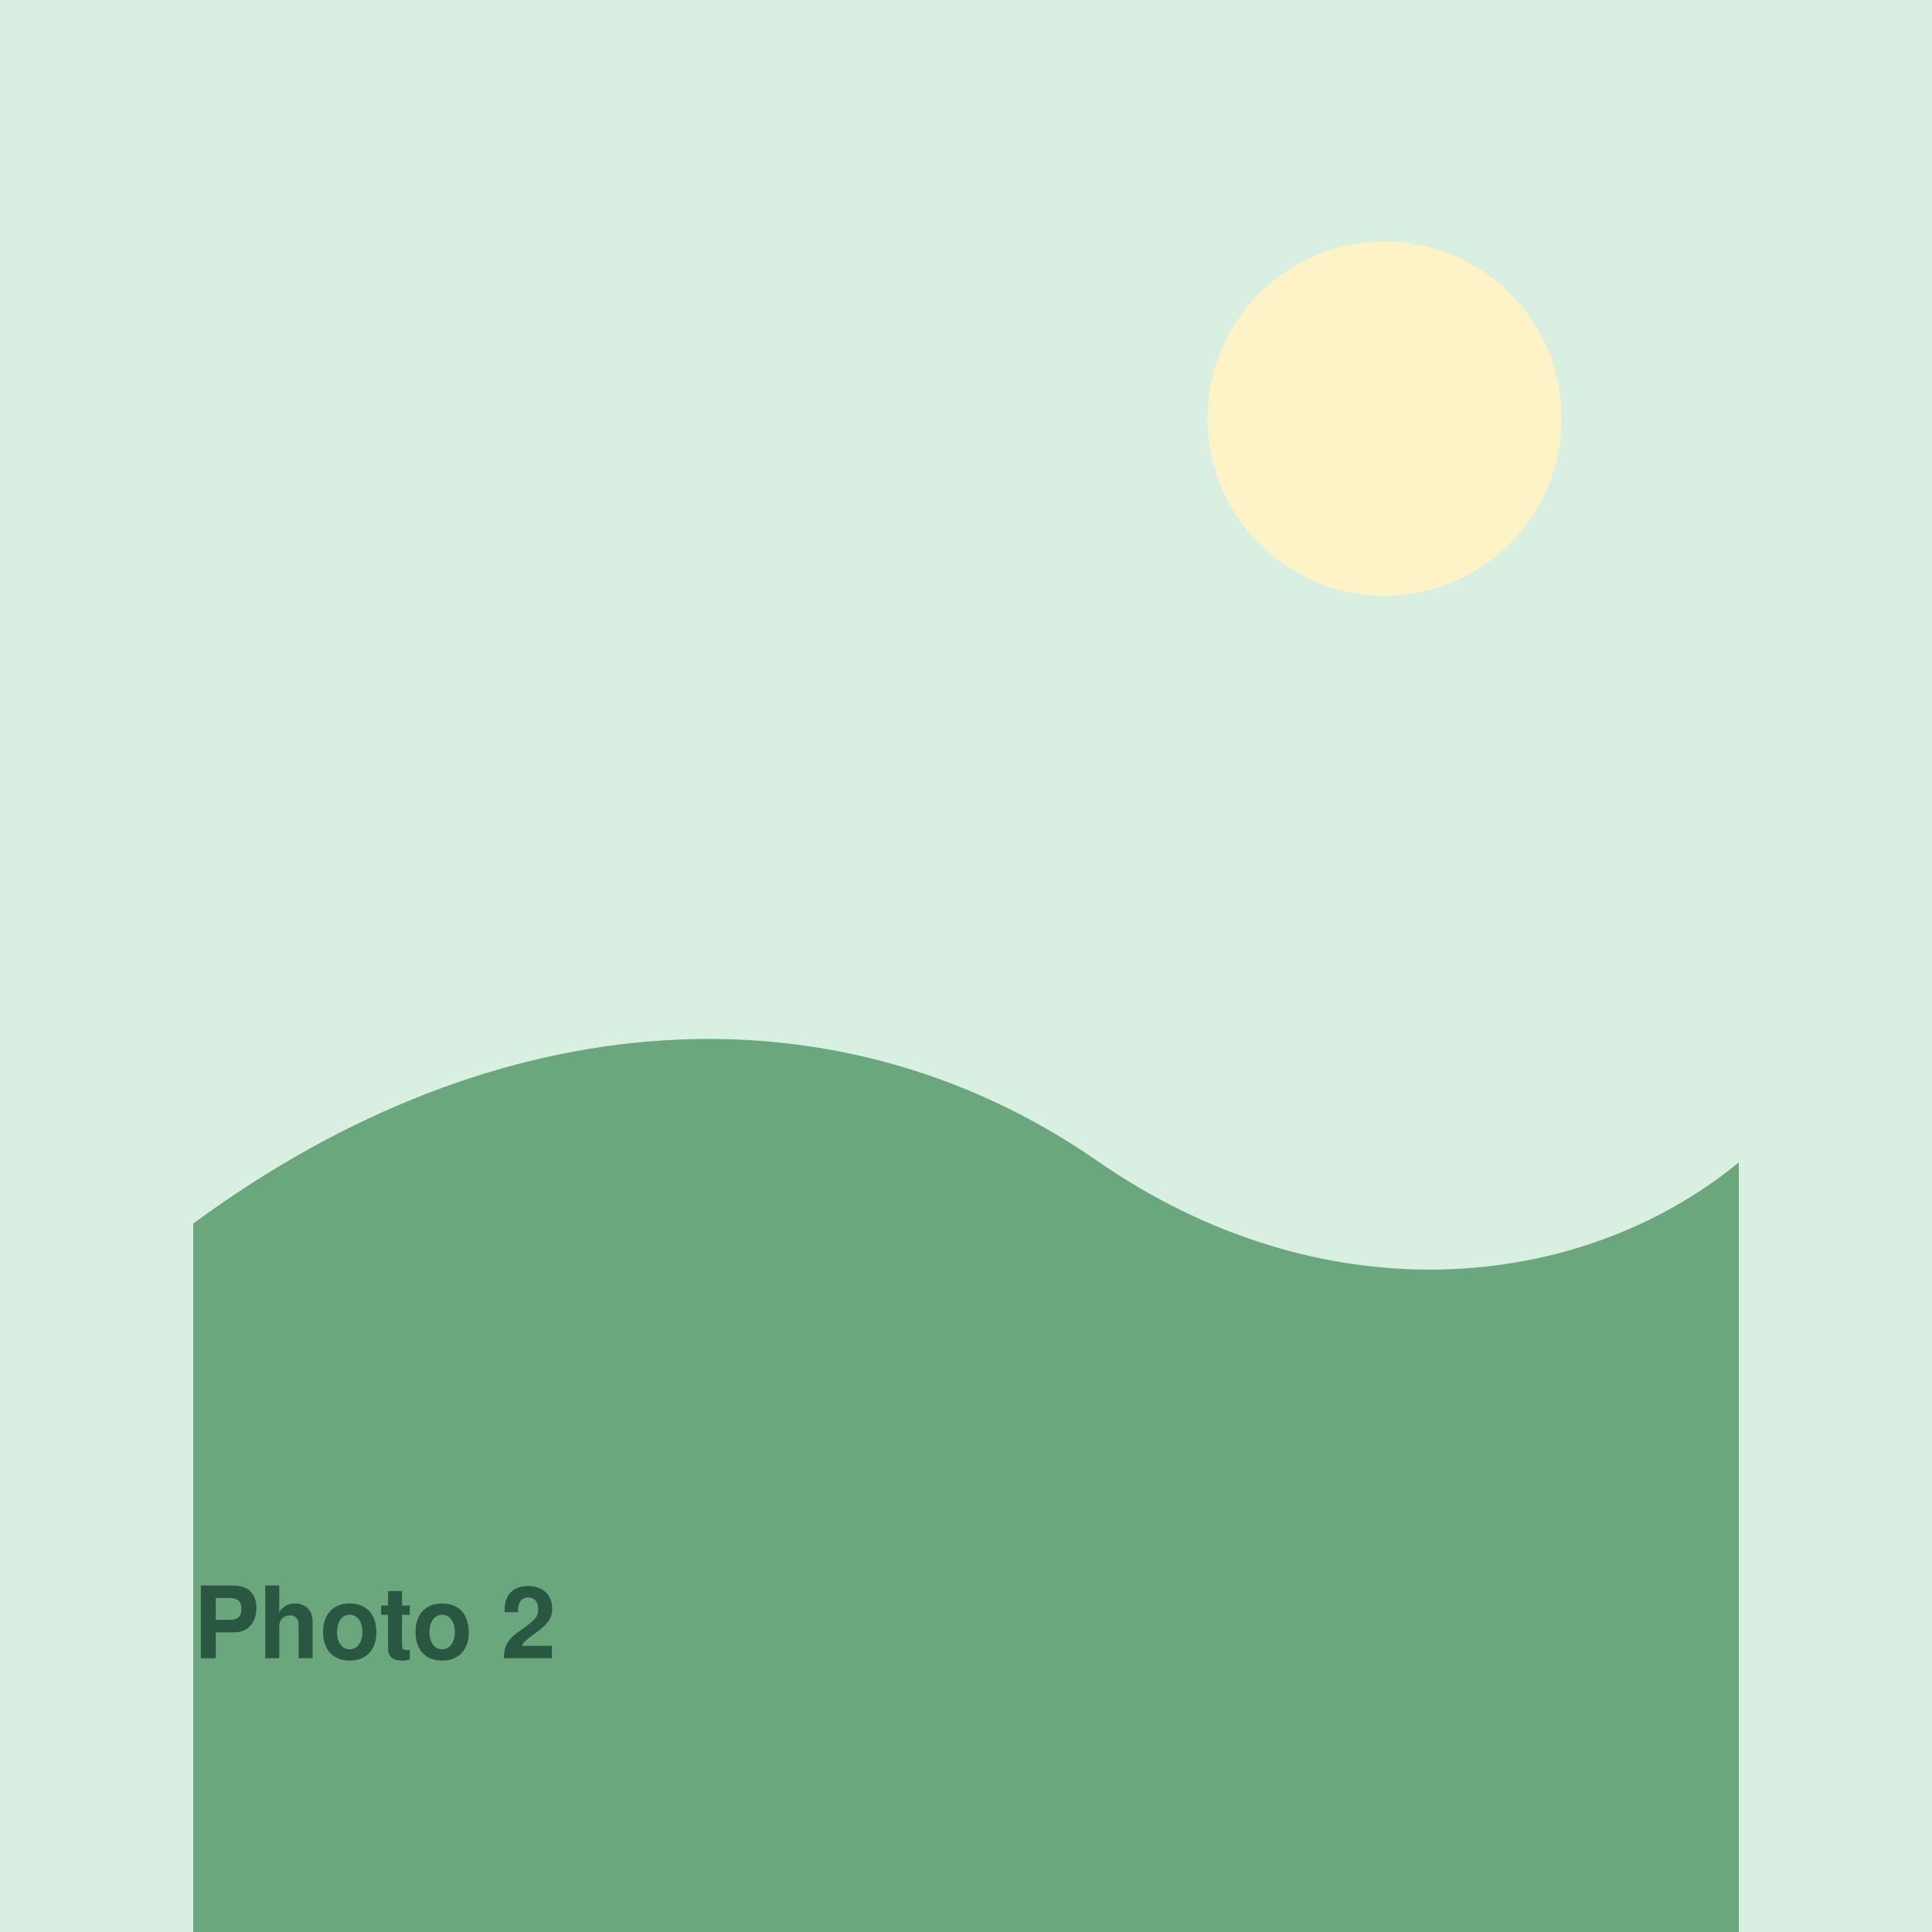
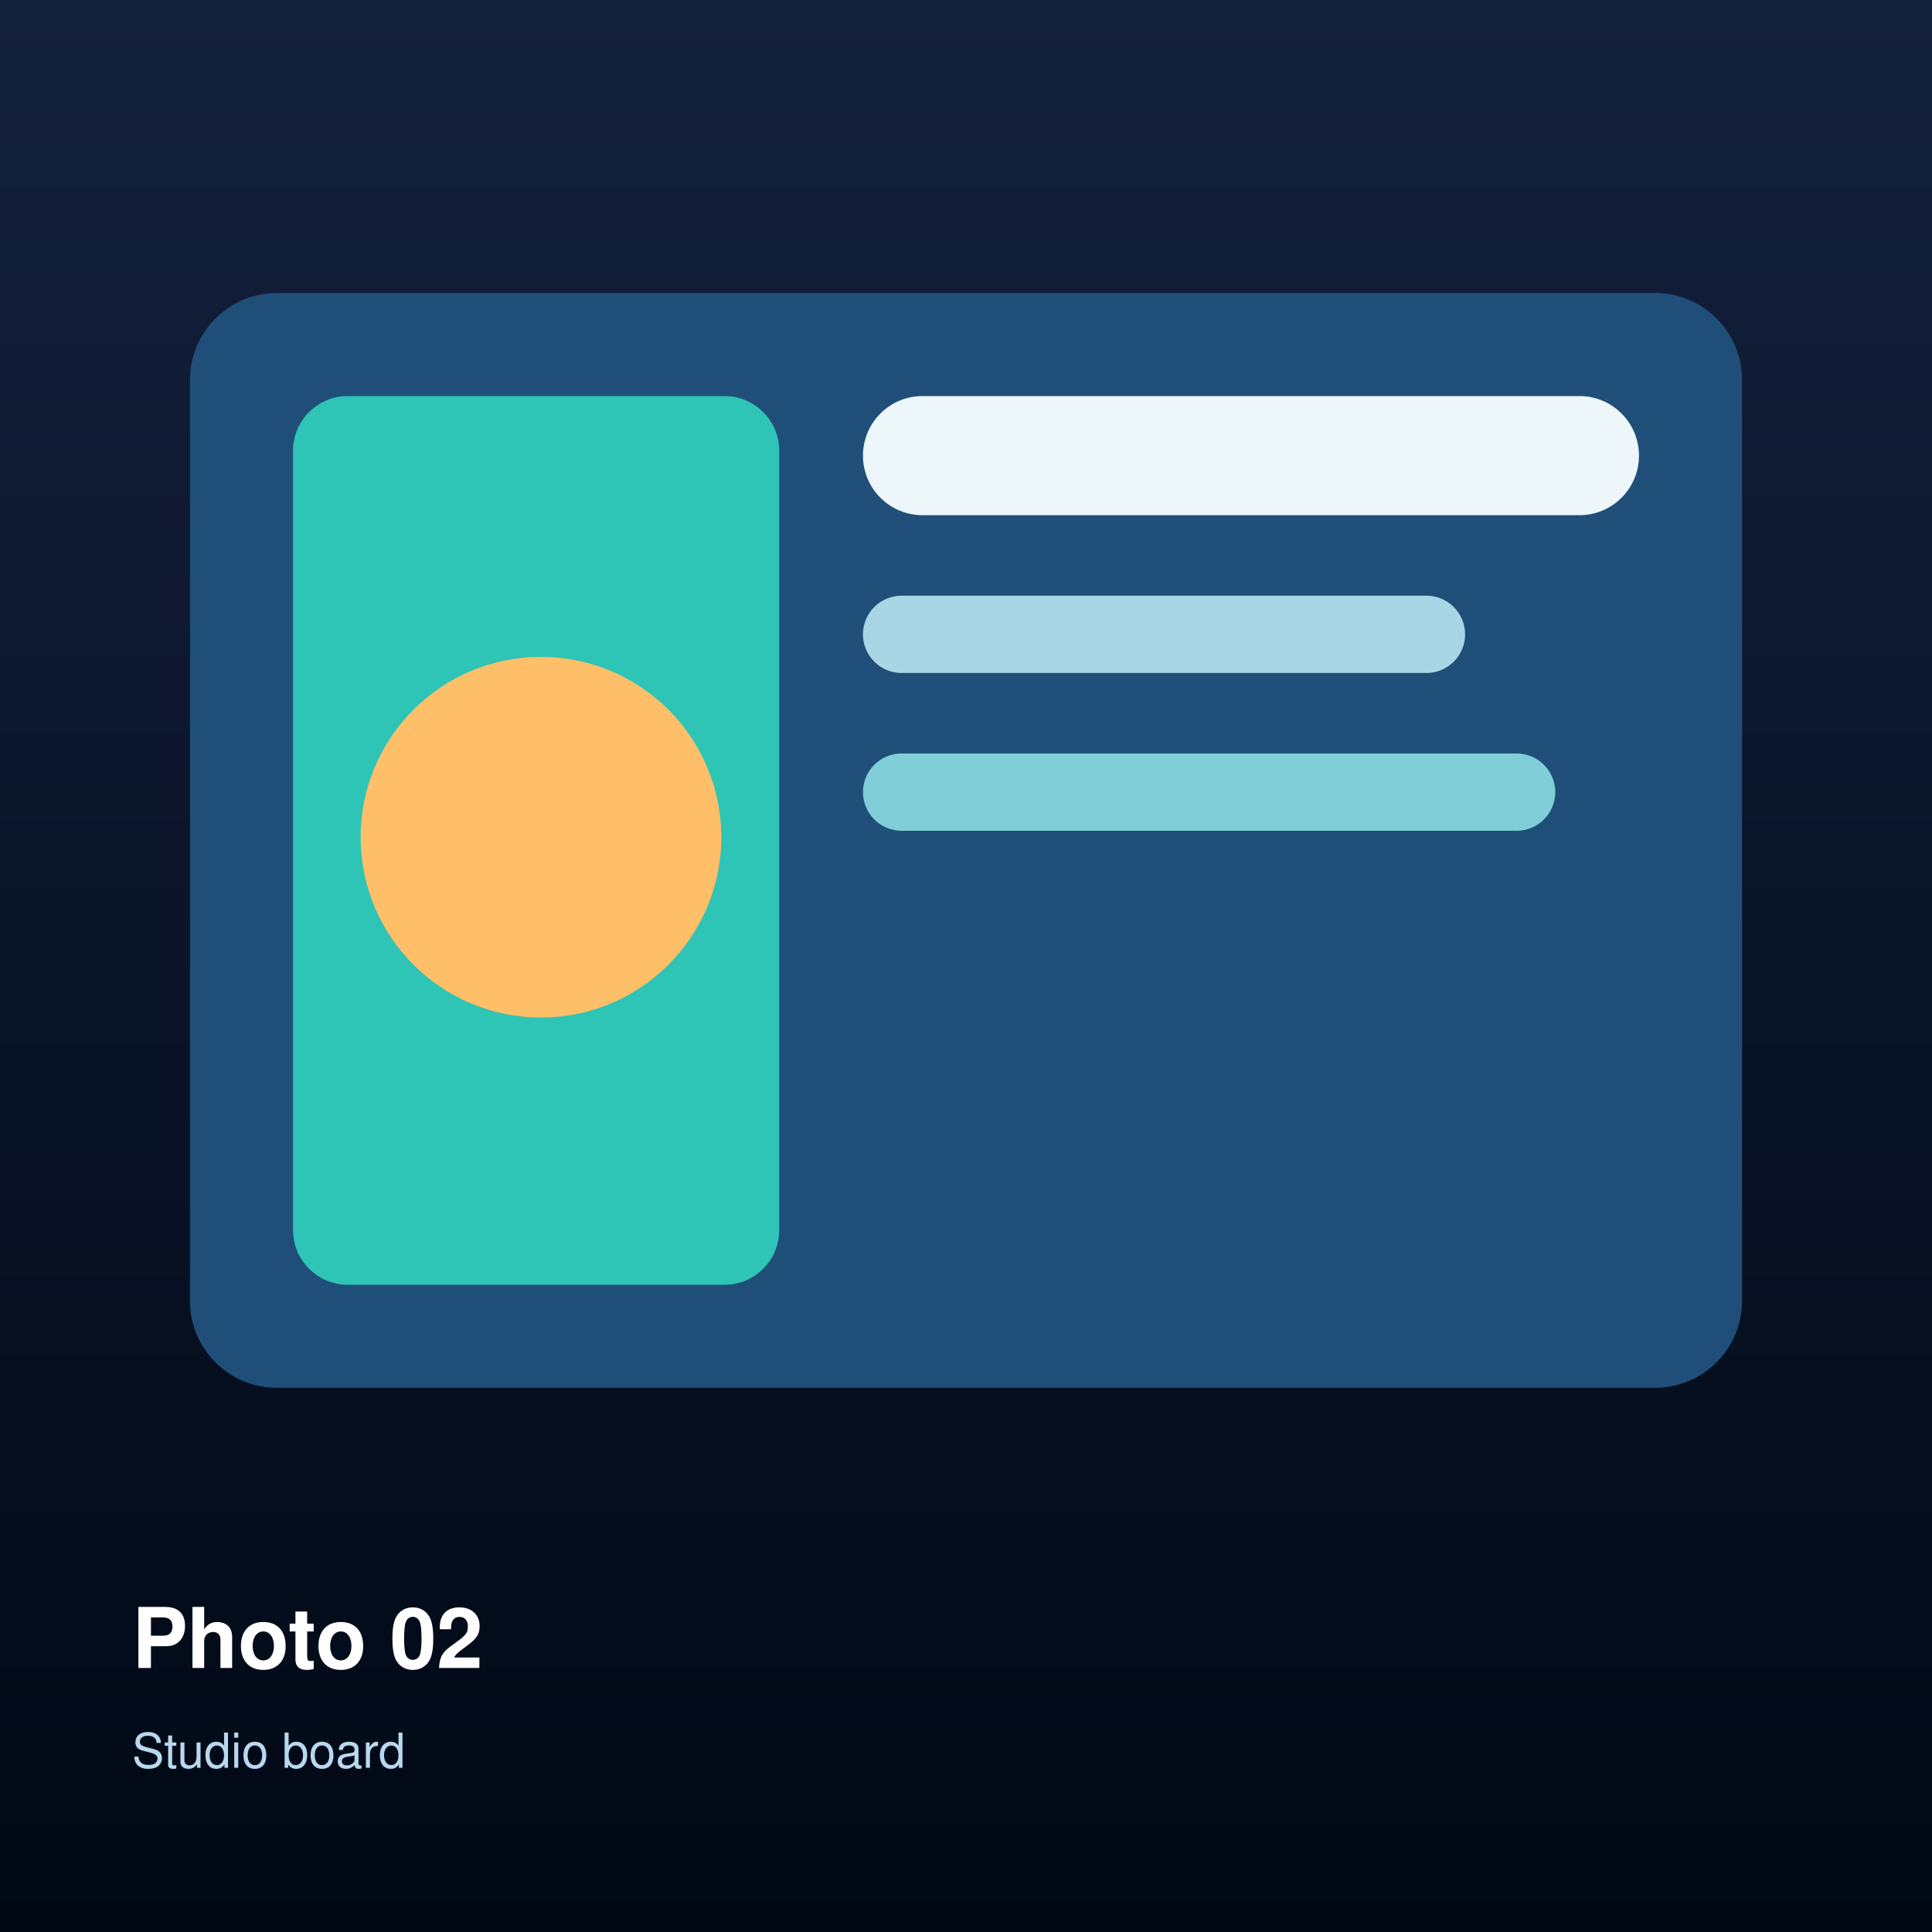
<svg xmlns="http://www.w3.org/2000/svg" width="1200" height="1200" viewBox="0 0 1200 1200">
-   <rect width="1200" height="1200" fill="#d8efe2" />
-   <path d="M120 760 C310 620 520 610 680 720 C820 818 980 804 1080 722 V1200 H120 Z" fill="#6ba77d" />
-   <circle cx="860" cy="260" r="110" fill="#fef3c6" />
-   <text x="120" y="1030" font-family="Helvetica, Arial, sans-serif" font-size="62" font-weight="700" fill="#295741">Photo 2</text>
+   <defs>
+     <linearGradient id="bg" x1="0" y1="0" x2="0" y2="1">
+       <stop offset="0%" stop-color="#14213d" />
+       <stop offset="100%" stop-color="#000814" />
+     </linearGradient>
+   </defs>
+   <rect width="1200" height="1200" fill="url(#bg)" />
+   <rect x="118" y="182" width="964" height="680" rx="54" fill="#1f4f78" />
+   <rect x="182" y="246" width="302" height="552" rx="34" fill="#2ec4b6" />
+   <rect x="536" y="246" width="482" height="74" rx="37" fill="#edf6f9" />
+   <rect x="536" y="370" width="374" height="48" rx="24" fill="#a9d6e5" />
+   <rect x="536" y="468" width="430" height="48" rx="24" fill="#80ced7" />
+   <circle cx="336" cy="520" r="112" fill="#ffbf69" />
+   <text x="82" y="1036" font-family="Helvetica, Arial, sans-serif" font-size="52" font-weight="900" fill="#ffffff">Photo 02</text>
+   <text x="82" y="1098" font-family="Helvetica, Arial, sans-serif" font-size="30" fill="#b8d8ee">Studio board</text>
</svg>
